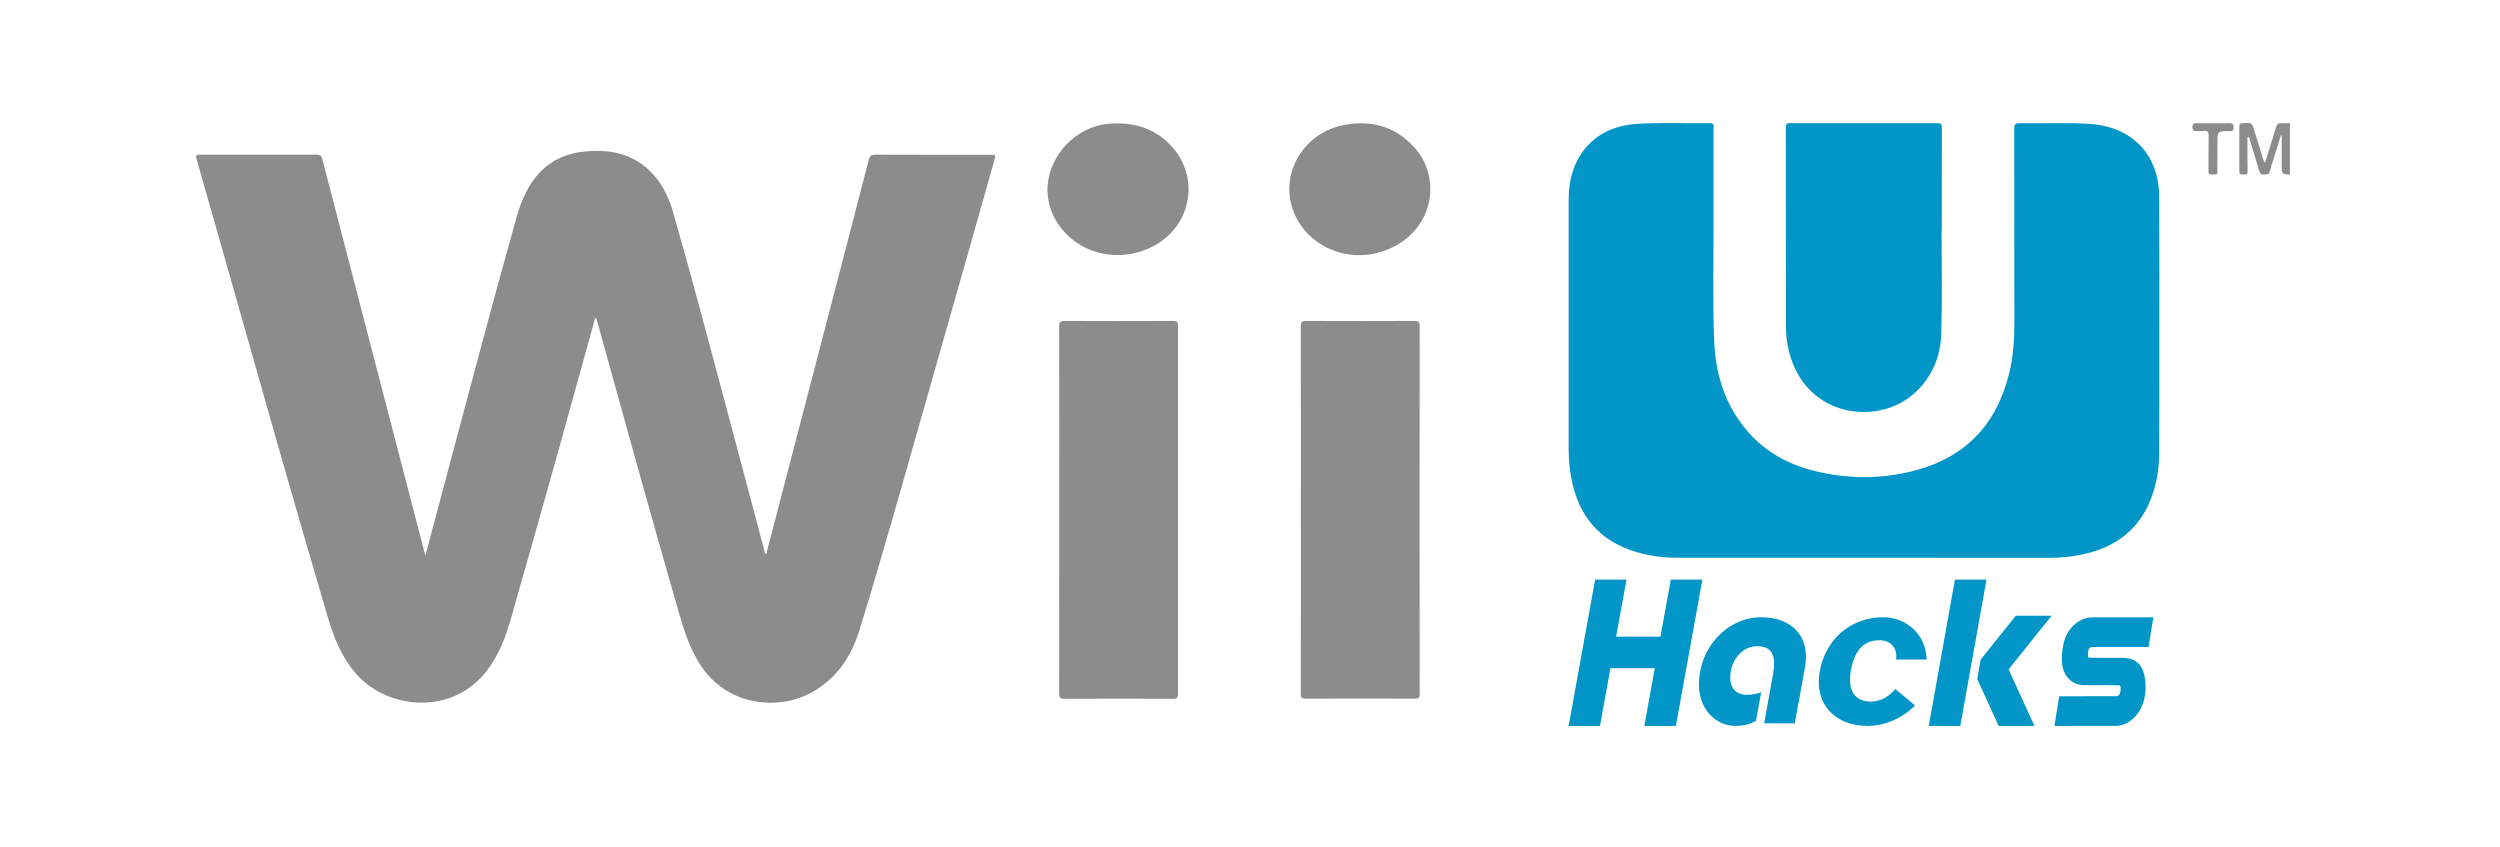
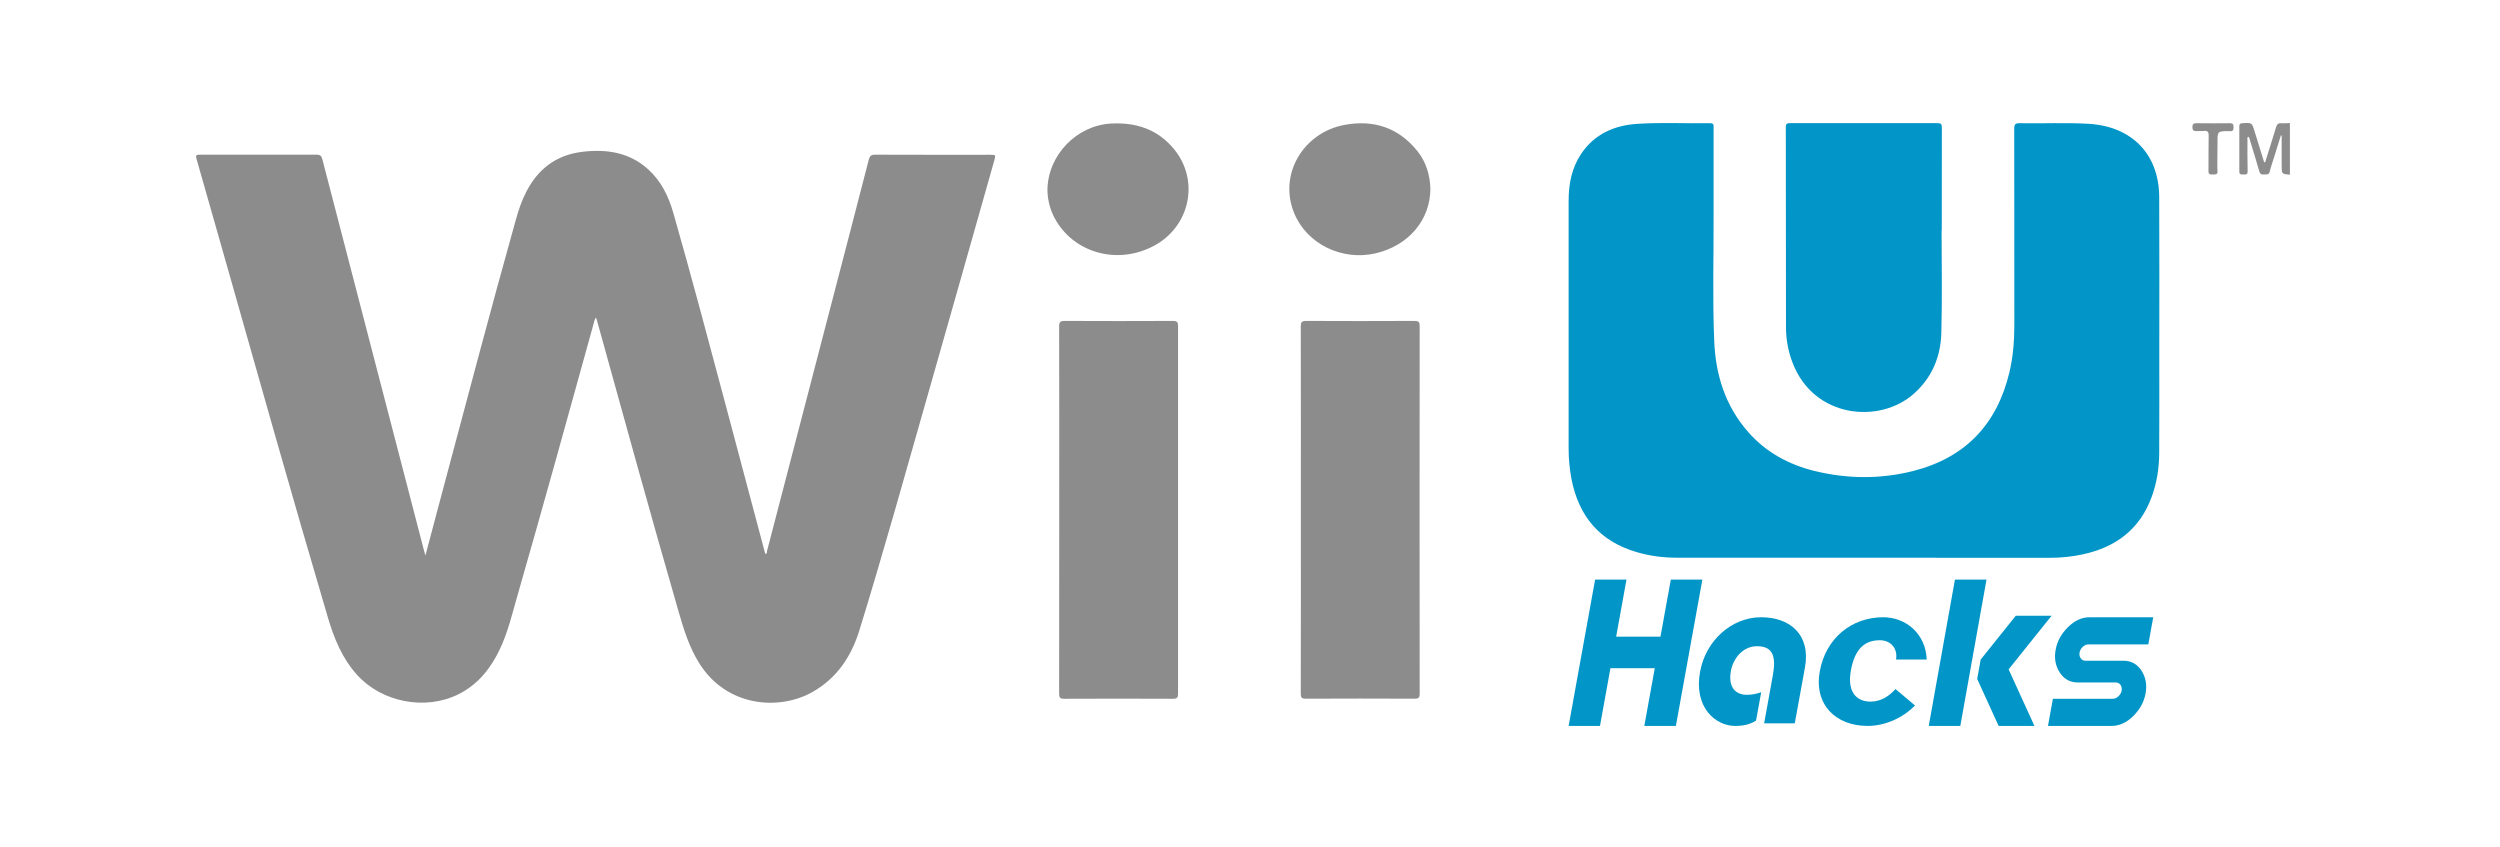
<svg xmlns="http://www.w3.org/2000/svg" width="2363" height="800" style="enable-background:new 0 0 2363 800" xml:space="preserve" version="1.1" id="svg5">
  <defs id="defs5" />
  <g id="g1">
    <path style="fill:#0196c7" d="M1887.1 576.8h-215.2c-15.5 0-30.9-1.9-45.9-6.4-42.3-12.5-65.7-41.7-73.8-84.2-2.2-11.7-3.2-23.5-3.2-35.3V166.2c0-19.1 3.3-37.5 13.9-53.8 15-23 37.4-33.2 63.9-34.9 27.3-1.8 54.7-.3 82-.7 4.2-.1 3.8 2.3 3.8 5 0 32.6-.1 65.1 0 97.7.2 49.3-1.3 98.6.7 147.8 1.5 38.8 12.4 74.8 38.4 104.9 20 23.2 45.5 37.4 75 44.8 37 9.2 74.2 9.5 111.1 0 59.4-15.4 94.7-54.2 108.6-113.4 4.2-17.9 5.6-36.1 5.6-54.4-.1-75.4 0-150.8-.1-226.2 0-5.1 1.4-6.3 6.3-6.2 25.9.5 51.9-.9 77.8.7 48.7 2.9 79.2 35 79.5 83.9.3 59.7.1 119.5.1 179.2 0 38.7.1 77.3-.1 116-.1 17.3-2.7 34.4-8.7 50.7-13.3 36.7-40.2 57.4-77.5 65.6-12.4 2.8-25.1 4-37.8 4-68.2-.1-136.3-.1-204.4-.1z" transform="matrix(.83753 0 0 .82141 185.335 53.382)" id="path2" />
    <path style="fill:#0196c7" d="M1969.9 200.3c0 39.3.8 78.7-.3 118-.7 27-10.4 51.1-30.9 69.7-38.8 35.2-112.9 28.3-136.9-35.4-4.9-13-7.4-26.5-7.5-40.3-.1-77-.1-153.9-.2-230.9 0-3.6 1-4.7 4.6-4.7 55.5.1 111.1.1 166.6 0 4 0 4.9 1.2 4.9 5-.1 39.5-.1 79-.1 118.6h-.2z" transform="matrix(.83753 0 0 .82141 185.335 53.382)" id="path4" />
  </g>
  <g id="g2">
    <g id="g3">
      <path style="display:inline;fill:#8c8c8c" d="m 258.8,574.3 c 6.3,-24.2 12.2,-47 18.2,-69.9 27.7,-105.5 54.9,-211.1 83.8,-316.3 3,-11.1 6.6,-22 11.8,-32.3 13.2,-26.3 33.8,-42.5 63.4,-46.1 27.1,-3.3 52.6,0.5 73.7,19.7 14.8,13.4 23.2,30.8 28.6,49.6 20.9,74.2 40.1,148.8 59.7,223.3 14.8,56.4 29.4,112.8 44.1,169.1 0.1,0.3 0.3,0.6 0.5,1 2.1,-0.2 1.4,-2.1 1.7,-3.2 24,-93.9 47.9,-187.7 71.9,-281.6 14.4,-56.3 28.8,-112.6 43,-168.9 1.1,-4.3 2.7,-5.7 7.3,-5.7 43,0.2 86,0.1 129.1,0.1 7.1,0 7,0 5.1,7 -25.1,90.3 -50.1,180.7 -75.4,271 -25.2,89.9 -49.7,180.1 -76.8,269.5 -9.1,29.9 -25.4,55 -53.2,70.9 -37.7,21.5 -96.9,17 -127.7,-33.7 -11,-18.1 -17.1,-38 -22.8,-58.1 -31.6,-111.6 -61.9,-223.6 -92.3,-335.6 -0.3,-1.2 -0.7,-2.3 -1.2,-3.8 -2.1,3.2 -2.4,6.5 -3.3,9.6 -28.1,103.4 -56.1,206.8 -85.2,310 -6.1,21.6 -11,43.5 -20.8,63.9 -10.3,21.4 -24.4,39.2 -46.1,50.2 -37.5,18.9 -86.4,9 -114.2,-22.4 -17,-19.2 -26,-42.1 -33,-66.2 C 108.4,506.4 69.9,366.9 31.1,227.4 20.9,191 10.8,154.4 0.5,117.9 -0.7,113.7 0.2,113 4.3,113 c 43.9,0.1 87.8,0.1 131.7,0 4.2,0 5.5,1.5 6.5,5.3 31.2,122.7 62.5,245.4 93.8,368.1 7,27.5 14,54.9 21,82.4 0.3,1.4 0.7,2.7 1.5,5.5 z" transform="matrix(0.83753,0,0,0.82141,185.335,53.382)" id="path1" />
      <path style="fill:#8c8c8c" d="M974.1 521.1c0-70.2.1-140.3-.1-210.5 0-5 1.3-6.3 6.3-6.3 40.7.2 81.5.2 122.2 0 4.7 0 5.7 1.4 5.7 5.9-.1 141-.1 282.1 0 423.1 0 4.6-1.2 5.8-5.8 5.8-40.9-.2-81.8-.2-122.7 0-4.7 0-5.7-1.4-5.7-5.9.1-70.7.1-141.4.1-212.1zM1246.8 521.1c0-70.2.1-140.3-.1-210.5 0-5.1 1.3-6.3 6.3-6.3 40.6.2 81.1.2 121.7 0 4.5 0 6.2.7 6.2 5.8-.2 141-.1 282.1 0 423.1 0 4.6-1.2 5.8-5.8 5.8-40.9-.2-81.8-.2-122.7 0-4.8 0-5.7-1.4-5.7-5.9.2-70.6.1-141.3.1-212z" transform="matrix(.83753 0 0 .82141 185.335 53.382)" id="path3" />
      <path style="display:inline;fill:#8c8c8c" d="m 960.8,154.3 c 0.1,-40.6 32.7,-74.7 71.4,-77.1 28.6,-1.7 53.1,6.7 71.3,29.2 29.2,36 18.5,88.8 -22,111.2 -39.7,22 -88,9.8 -110.5,-27.9 -6.9,-11.4 -9.9,-23.9 -10.2,-35.4 z m 432.2,-2.2 c -0.1,36.2 -24.8,65.6 -61.8,74.4 -37.9,9 -77.5,-10.7 -91.8,-45.9 -18.3,-44.8 10.2,-92.9 56.3,-101.8 33.4,-6.5 62,3.3 83.2,30.8 9.7,12.7 13.6,27.6 14.1,42.5 z" transform="matrix(0.83753,0,0,0.82141,185.335,53.382)" id="path5" />
    </g>
    <g id="g4">
      <path style="fill:#8c8c8c" d="m 2281.2,110.9 c 0,7 -0.3,13.9 0.1,20.9 0.2,4.7 -2.6,3.8 -5.4,4 -2.9,0.1 -4.9,0 -4.8,-4 0.2,-13.6 -0.1,-27.2 0.2,-40.7 0.1,-4.5 -1.4,-5.9 -5.6,-5.4 -2.4,0.3 -4.9,-0.1 -7.3,0.1 -3.4,0.2 -5.4,-0.1 -5.4,-4.5 0,-4.5 2.2,-4.5 5.5,-4.5 12.2,0.1 24.4,0.2 36.6,0 3.6,-0.1 4.3,1.3 4.3,4.6 0,3.3 -0.7,5 -4.3,4.5 -0.3,-0.1 -0.7,0 -1,0 -12.8,0.1 -12.8,0.1 -12.8,12.7 -0.1,4 -0.1,8.1 -0.1,12.3 z" transform="matrix(0.83753,0,0,0.82141,185.335,53.382)" id="path7" />
      <path style="display:inline;fill:#8c8c8c" d="m 2363,136.1 c -9.3,-0.9 -9.3,-0.9 -9.3,-10.7 V 91 c -0.3,-0.1 -0.6,-0.1 -0.9,-0.2 -2.5,8.3 -5.1,16.7 -7.6,25 -1.7,5.5 -3.6,10.9 -4.9,16.5 -1,4.4 -4.1,3.3 -6.9,3.5 -2.9,0.3 -4.2,-0.9 -5,-3.8 -3.3,-11.7 -6.8,-23.4 -10.3,-35 -0.5,-1.6 -0.5,-3.4 -2,-4.6 -1.7,0.9 -1,2.5 -1,3.7 0,12 -0.1,24 0.2,36 0.1,3.3 -1.2,3.9 -4,3.7 -2.4,-0.2 -5.4,0.9 -5.4,-3.5 0.1,-17.4 0.1,-34.8 0,-52.2 0,-2.5 1.1,-3.2 3.5,-3.3 10.8,-0.7 10.7,-0.8 13.8,9.6 3.5,11.8 7.2,23.6 10.8,35.5 1.9,-0.4 1.6,-2 2,-3.2 3.8,-12.5 7.8,-24.9 11.4,-37.4 1,-3.5 2.6,-4.8 6.2,-4.5 3.1,0.3 6.2,-0.1 9.4,-0.2 z" transform="matrix(0.83753,0,0,0.82141,185.335,53.382)" id="path6" />
    </g>
  </g>
  <g id="g8" transform="matrix(0.8645789,0,0,0.8645789,1055.191,525.3988)" style="display:inline;fill:#0196c7;fill-opacity:1">
    <path style="font-style:italic;font-weight:bold;font-size:226.308px;line-height:0;font-family:'Continuum Bold';-inkscape-font-specification:'Continuum Bold,  Bold Italic';letter-spacing:0px;word-spacing:0px;display:inline;fill:#0196c7;stroke-width:5.952;stroke-linecap:round;stroke-linejoin:round;paint-order:fill markers stroke;fill-opacity:1" d="M 494.434,185.922 523.399,25.922 h 34.286 l -11.296,62.4 h 48.457 L 606.142,25.922 h 34.514 L 611.692,185.922 h -34.514 l 11.42,-63.086 H 540.14 l -11.42,63.086 z" id="text2" aria-label="H" />
    <path style="fill:#0196c7;stroke-width:0.183;fill-opacity:1" id="path20" d="m 699.318,180.131 c -6.825,4.295 -13.938,5.79 -22.911,5.79 -21.377,0 -45.381,-20.265 -38.287,-59.166 6.135,-33.993 34.319,-59.645 66.796,-59.645 31.615,0 54.373,19.096 47.873,54.967 l -11.12,61.026 H 708.175 l 9.452,-52.187 c 3.643,-20.035 0.844,-32.133 -17.236,-32.133 -15.721,0 -26.132,13.632 -28.567,27.033 -3.163,17.619 4.889,26.094 17.504,26.094 6.097,0 11.618,-1.361 15.645,-2.837 z" class="B" />
    <path d="m 838.413,67.111 c -34.957,0 -63.069,23.26 -69.454,59.386 -6.385,36.126 17.451,59.425 52.408,59.425 18.178,0 38.004,-8.17 51.714,-22.379 l -21.302,-17.928 c -7.21,7.919 -15.917,13.728 -27.345,13.728 -13.499,0 -25.906,-8.514 -21.476,-33.787 4.468,-25.235 16.339,-33.308 31.679,-33.308 12.508,0 19.821,9.633 17.705,21.121 h 33.56 c -1.017,-28.533 -23.117,-46.259 -47.488,-46.259 z" style="fill:#0196c7;stroke-width:0.183;fill-opacity:1" id="path6-9" />
-     <g id="g7" transform="translate(-5.56769,-1.24451)" style="display:inline;fill:#0196c7;fill-opacity:1">
-       <rect style="display:inline;fill:#0196c7;fill-opacity:1;stroke-width:4.596;stroke-linecap:round;stroke-linejoin:round;paint-order:fill markers stroke" id="rect1" width="34.514" height="162.543" x="927.204" y="27.598" transform="matrix(1,0,-0.1761865,0.9843568,-3.13538e-7,3.5049843e-7)" />
-       <path d="m 950.463,114.617 -3.795,21.201 23.436,51.348 h 39.141 L 981.021,125.328 1028.016,66.684 H 988.875 Z" style="fill:#0196c7;fill-opacity:1;stroke-width:3.685;stroke-linecap:round;stroke-linejoin:round;paint-order:fill markers stroke" id="path3-4" />
+     <g id="g7" transform="translate(-5.56769,-1.24451)" style="fill:#0196c7;fill-opacity:1">
+       <rect style="display:inline;fill:#0196c7;stroke-width:4.596;stroke-linecap:round;stroke-linejoin:round;paint-order:fill markers stroke;fill-opacity:1" id="rect1" width="34.514" height="162.543" x="927.204" y="27.598" transform="matrix(1,0,-0.1761865,0.9843568,-3.13538e-7,3.5049843e-7)" />
+       <path d="m 950.463,114.617 -3.795,21.201 23.436,51.348 h 39.141 L 981.021,125.328 1028.016,66.684 H 988.875 Z" style="fill:#0196c7;stroke-width:3.685;stroke-linecap:round;stroke-linejoin:round;paint-order:fill markers stroke;fill-opacity:1" id="path3-4" />
    </g>
-     <path d="m 1035.282,96.857 -1.138,7 c -0.543,4.618 -0.712,9.294 -0.273,13.928 0.776,6.686 3.559,13.246 8.332,17.584 4.093,3.824 9.444,5.809 14.781,5.914 4.308,0.203 8.62,0.006 12.93,0.086 7.71,0.022 18.559,-0.072 26.267,0.111 1.016,0.178 1.784,1.242 1.689,2.375 0.188,2.524 -0.105,5.153 -1.097,7.453 -0.951,1.66 -2.842,2.347 -4.553,2.139 -17.605,0.045 -42.59,0.005 -61.432,0.031 l -5.27,32.439 c 21.537,-0.007 47.238,0.039 67.978,-0.074 7.756,-0.402 15.244,-4.331 20.588,-10.506 5.358,-5.923 8.851,-13.726 10.272,-21.91 1.359,-7.279 1.174,-14.865 -0.356,-22.094 -0.879,-4.468 -2.415,-8.952 -5.372,-12.268 -3.542,-4.158 -8.54,-6.572 -13.643,-7.201 -4.805,-0.654 -9.654,-0.218 -14.479,-0.346 -8.367,-0.031 -18.305,0.069 -26.67,-0.105 -1.036,-0.15 -1.77,-1.287 -1.648,-2.414 -0.155,-2.488 0.097,-5.088 1.103,-7.346 0.934,-1.593 2.765,-2.19 4.408,-1.99 16.736,-0.056 42.449,-0.008 60.724,-0.037 l 5.268,-32.434 c -20.578,0.008 -48.246,-0.017 -67.751,0.043 -9.801,0.473 -19.095,6.392 -24.804,15.104 -2.892,4.295 -4.799,9.307 -5.851,14.518 z" style="font-style:italic;font-weight:bold;font-size:238.1px;line-height:0;font-family:'Gill Sans MT';-inkscape-font-specification:'Gill Sans MT Bold Italic';text-align:center;letter-spacing:0px;word-spacing:0px;text-anchor:middle;display:inline;fill:#0196c7;fill-opacity:1;stroke-width:5.041;stroke-linecap:round;stroke-linejoin:round;paint-order:fill markers stroke" id="path7-8" />
+     <path style="font-size:178.26px;line-height:0;font-family:'SF Automaton Condensed';-inkscape-font-specification:'SF Automaton Condensed, ';text-align:end;letter-spacing:17.826px;word-spacing:0px;text-anchor:end;stroke-width:0.446;stroke-linecap:round;stroke-miterlimit:2.7;paint-order:fill markers stroke" d="m 1152.374,150.234 q 0,14.101 -9.052,24.981 -9.052,10.706 -21.673,10.706 h -69.546 v -29.681 h 65.455 q 3.308,0 5.658,-2.698 2.437,-2.698 2.437,-6.267 0,-1.828 -0.696,-3.395 -0.609,-1.654 -1.741,-2.872 -1.044,-1.219 -2.524,-1.915 -1.48,-0.696 -3.134,-0.696 h -41.431 q -12.708,0 -21.673,-10.793 -9.052,-10.88 -9.052,-24.894 0,-13.927 9.052,-24.807 8.965,-10.793 21.673,-10.793 h 69.546 V 96.791 H 1080.13 q -3.22,0 -5.658,2.698 -2.35,2.611 -2.35,6.18 0,3.569 2.35,6.267 2.437,2.698 5.658,2.698 h 41.519 q 12.708,0 21.673,10.793 9.052,10.88 9.052,24.807 z" id="text4-52" transform="skewX(-10.24679)" aria-label="s" />
  </g>
</svg>
